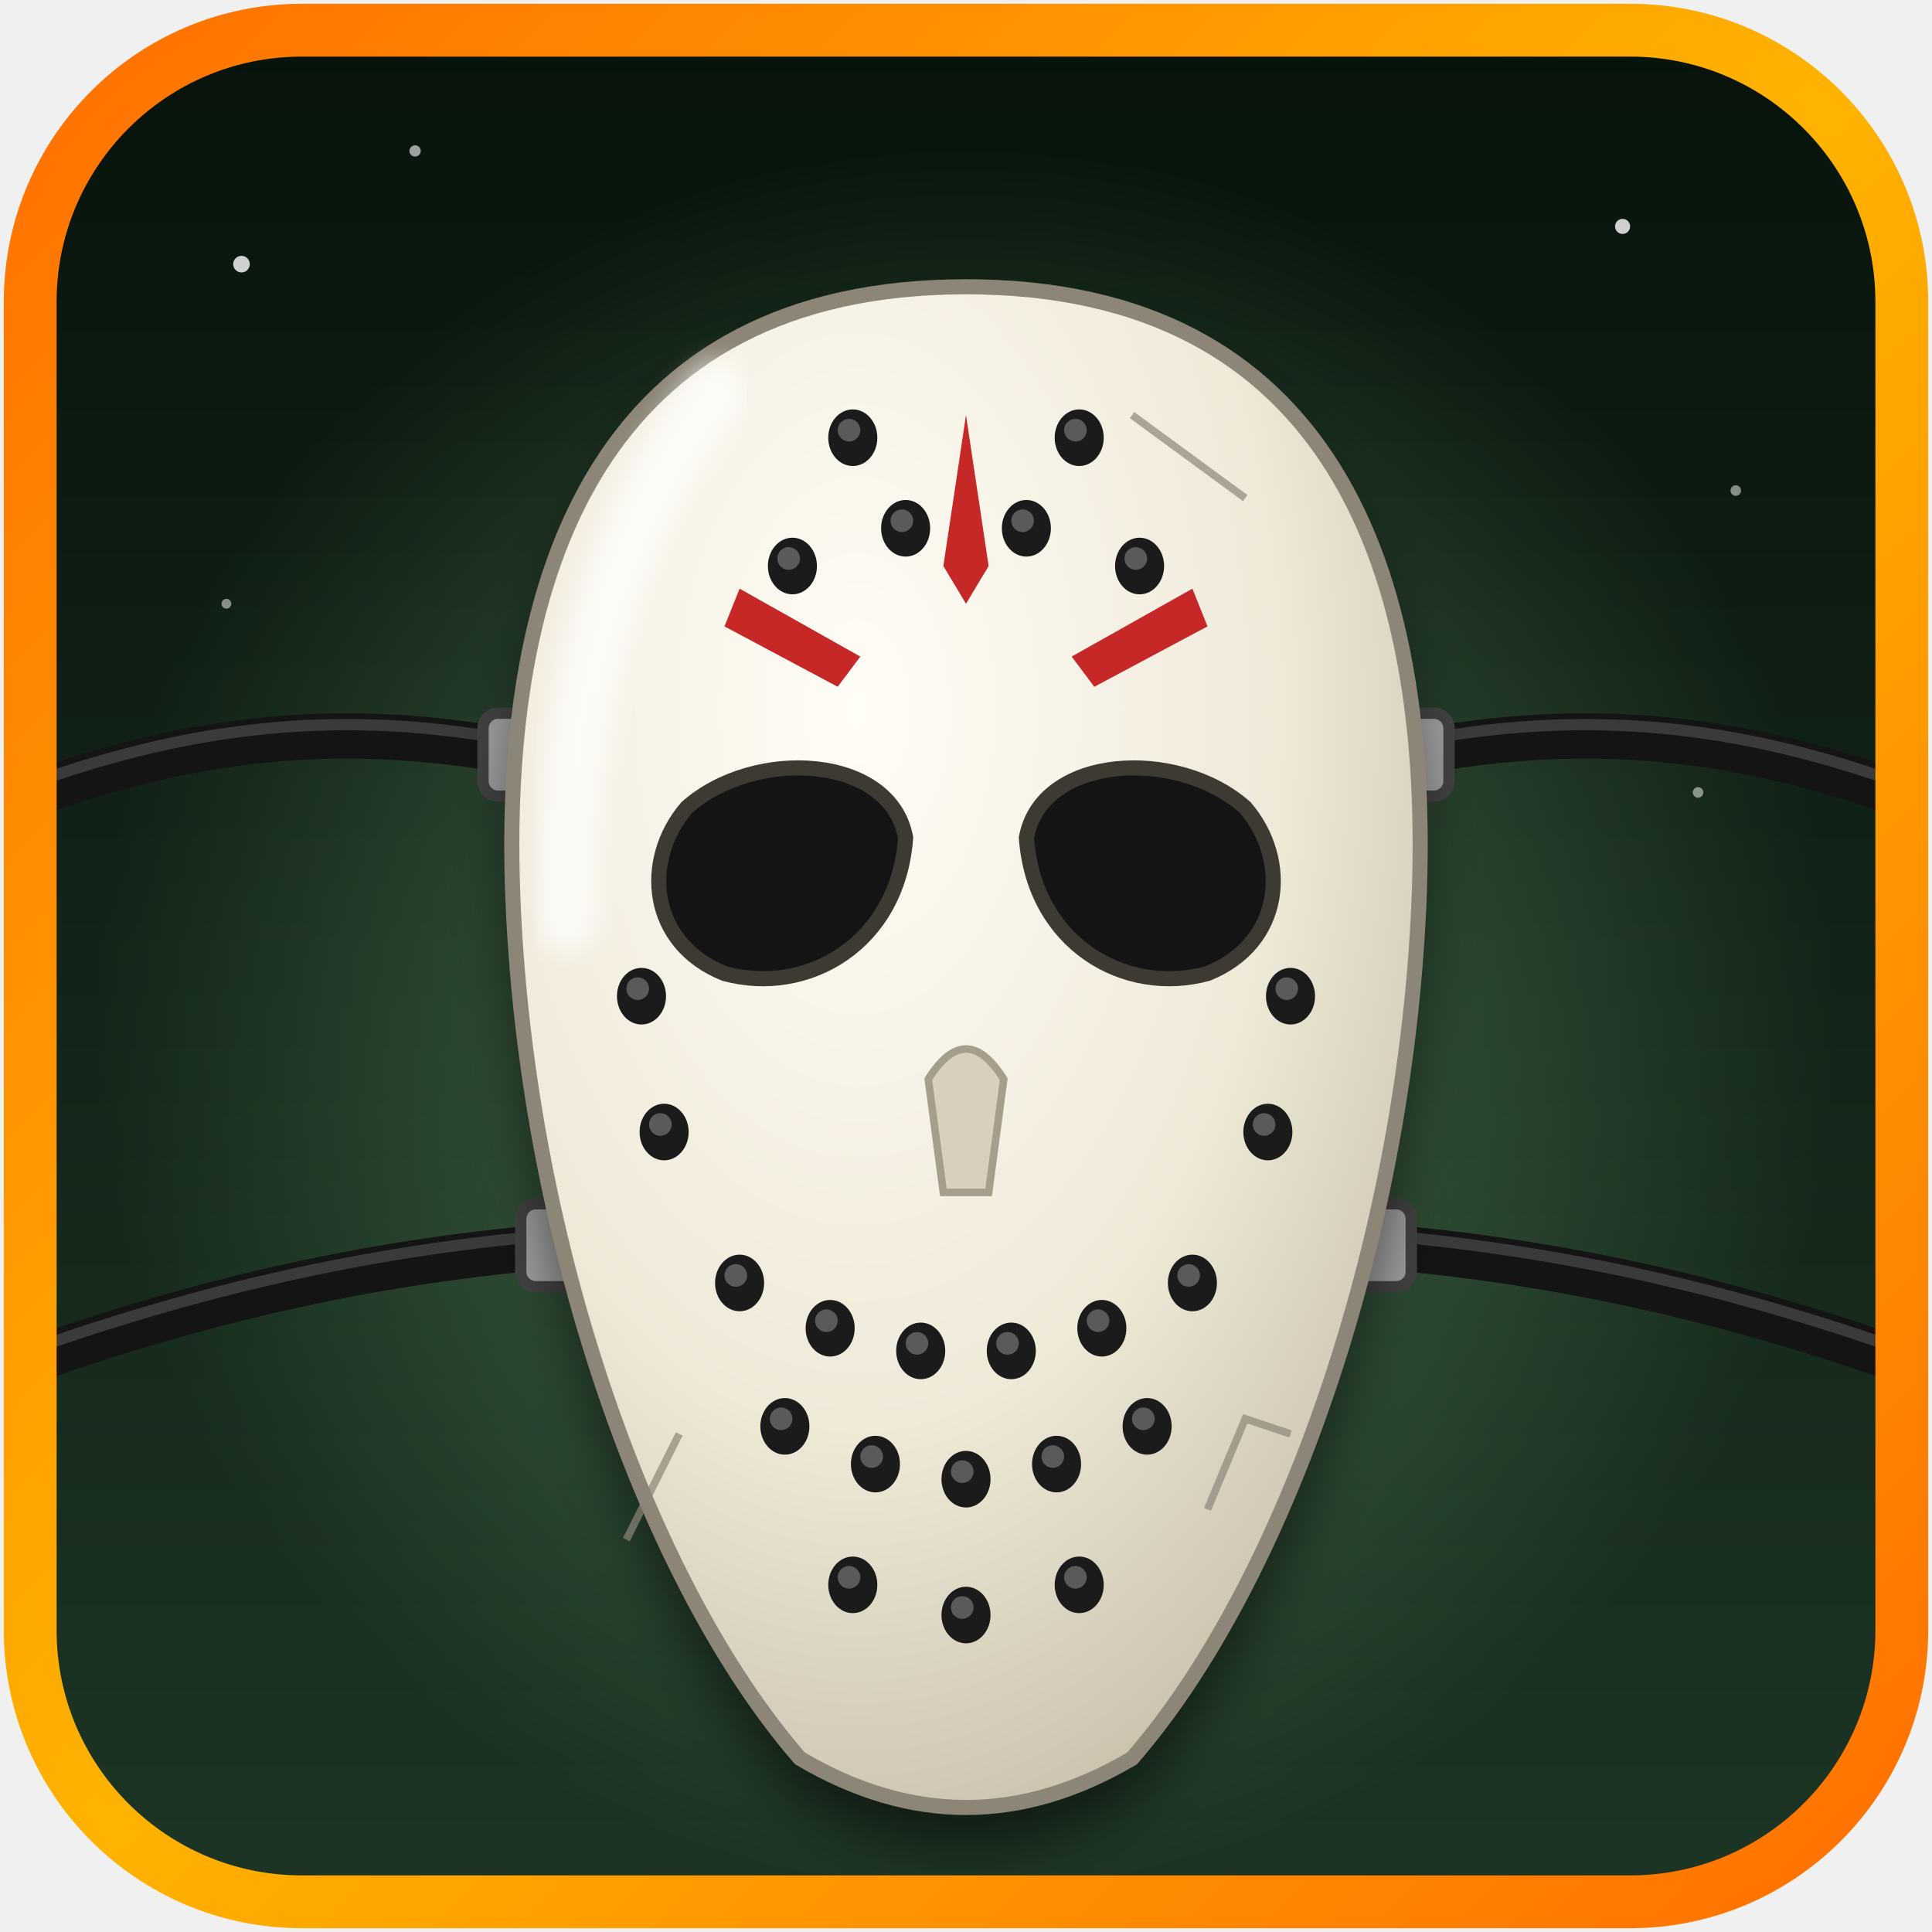
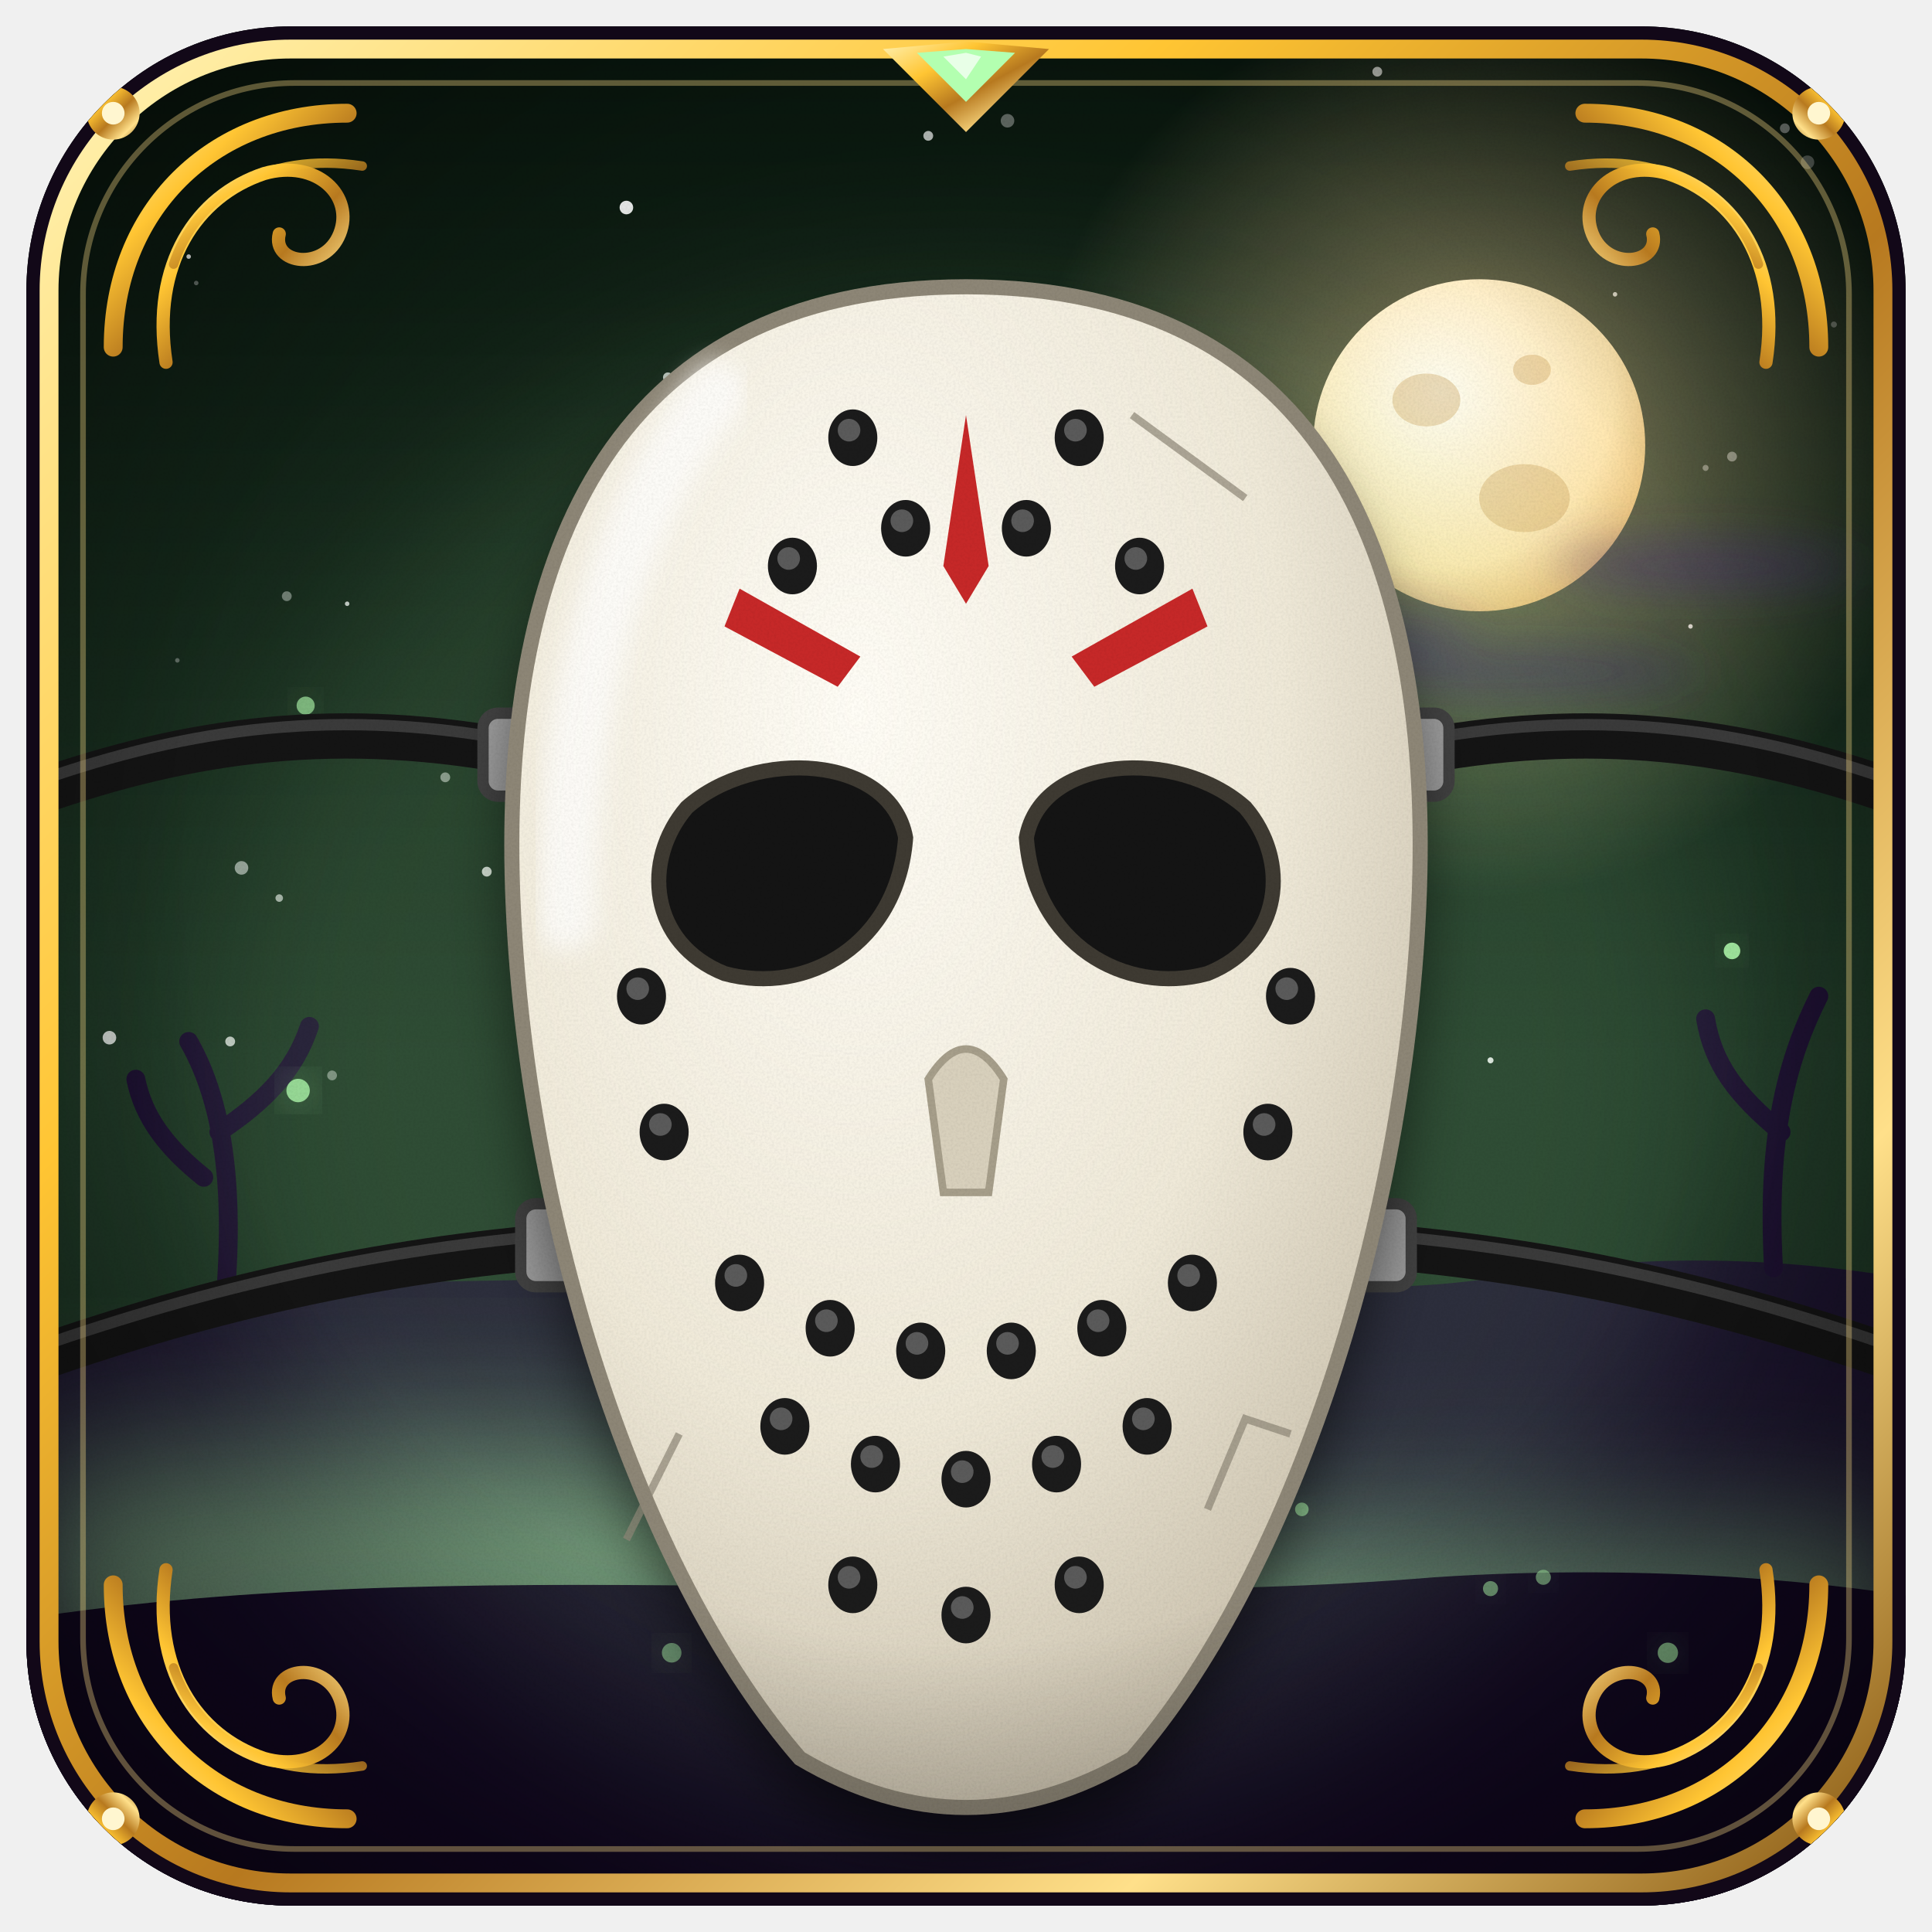
<svg xmlns="http://www.w3.org/2000/svg" viewBox="0 0 512 512" width="512" height="512">
  <defs>
    <linearGradient id="fr" x1="0" y1="0" x2="1" y2="1">
      <stop offset="0" stop-color="#ff6f00" />
      <stop offset=".5" stop-color="#ffb300" />
      <stop offset="1" stop-color="#ff6f00" />
    </linearGradient>
    <filter id="sh" x="-20%" y="-20%" width="140%" height="140%">
      <feDropShadow dx="0" dy="10" stdDeviation="10" flood-color="#000" flood-opacity=".55" />
    </filter>
    <filter id="in" x="-20%" y="-20%" width="140%" height="140%">
      <feGaussianBlur stdDeviation="3" />
    </filter>
    <filter id="blur8">
      <feGaussianBlur stdDeviation="8" />
    </filter>
    <filter id="glow" x="-50%" y="-50%" width="200%" height="200%">
      <feGaussianBlur stdDeviation="6" result="b" />
      <feMerge>
        <feMergeNode in="b" />
        <feMergeNode in="SourceGraphic" />
      </feMerge>
    </filter>
    <filter id="cloth">
      <feTurbulence type="fractalNoise" baseFrequency=".9" numOctaves="2" seed="3" />
      <feColorMatrix values="0 0 0 0 0  0 0 0 0 0  0 0 0 0 0  0 0 0 .18 0" />
      <feComposite in2="SourceGraphic" operator="in" />
    </filter>
    <filter id="skin">
      <feTurbulence type="fractalNoise" baseFrequency=".05" numOctaves="3" seed="7" />
      <feColorMatrix values="0 0 0 0 .45  0 0 0 0 .12  0 0 0 0 .06  0 0 0 1.1 -.45" />
      <feComposite in2="SourceGraphic" operator="in" />
    </filter>
  </defs>
+   <defs>
+     <filter id="soft" x="-30%" y="-30%" width="160%" height="160%">
+       <feGaussianBlur stdDeviation="6" />
+     </filter>
+     <filter id="soft2" x="-30%" y="-30%" width="160%" height="160%">
+       <feGaussianBlur stdDeviation="2.2" />
+     </filter>
+     <filter id="big" x="-50%" y="-50%" width="200%" height="200%">
+       <feGaussianBlur stdDeviation="22" />
+     </filter>
+     <filter id="grain" x="0" y="0" width="100%" height="100%">
+       <feTurbulence type="fractalNoise" baseFrequency="1.6" numOctaves="2" seed="4" result="n" />
+       <feColorMatrix in="n" values="0 0 0 0 0  0 0 0 0 0  0 0 0 0 0  0 0 0 .5 -.18" result="a" />
+       <feComposite in="a" in2="SourceGraphic" operator="in" />
+     </filter>
+     <filter id="pskin" x="0" y="0" width="100%" height="100%">
+       <feTurbulence type="turbulence" baseFrequency=".11 .010" numOctaves="3" seed="11" result="n" />
+       <feColorMatrix in="n" values="0 0 0 0 .35  0 0 0 0 .12  0 0 0 0 0  0 0 0 .9 -.35" result="a" />
+       <feComposite in="a" in2="SourceGraphic" operator="in" />
+     </filter>
+     <linearGradient id="gold" x1="0" y1="0" x2="1" y2="1">
+       <stop offset="0" stop-color="#fff2b3" />
+       <stop offset=".3" stop-color="#ffc533" />
+       <stop offset=".55" stop-color="#b7791f" />
+       <stop offset=".8" stop-color="#ffe08a" />
+       <stop offset="1" stop-color="#8a5a12" />
+     </linearGradient>
+     <radialGradient id="vign" cx=".5" cy=".45" r=".75">
+       <stop offset=".55" stop-color="#000" stop-opacity="0" />
+       <stop offset="1" stop-color="#000" stop-opacity=".65" />
+     </radialGradient>
+   </defs>
  <g clip-path="url(#jvcl)">
+     <clipPath id="jvcl">
+       <rect x="7" y="7" width="498" height="498" rx="70" />
+     </clipPath>
    <defs>
-       <linearGradient id="jvbg" x1="0" y1="0" x2="0" y2="1">
+       <linearGradient id="sky" x1="0" y1="0" x2="0" y2="1">
        <stop offset="0" stop-color="#07130b" />
+         <stop offset=".55" stop-color="#1d3524" />
        <stop offset="1" stop-color="#1d3524" />
      </linearGradient>
-       <radialGradient id="jvgl" cx=".5" cy=".5" r=".5">
-         <stop offset="0" stop-color="#b3ffb0" stop-opacity=".35" />
-         <stop offset="1" stop-color="#b3ffb0" stop-opacity="0" />
+       <radialGradient id="moonhalo" cx=".5" cy=".5" r=".5">
+         <stop offset="0" stop-color="#fff4d6" stop-opacity=".85" />
+         <stop offset=".35" stop-color="#ffe3a8" stop-opacity=".35" />
+         <stop offset="1" stop-color="#ffe3a8" stop-opacity="0" />
+       </radialGradient>
+       <radialGradient id="moonb" cx=".38" cy=".34" r=".75">
+         <stop offset="0" stop-color="#fffdf2" />
+         <stop offset=".7" stop-color="#ffe7b0" />
+         <stop offset="1" stop-color="#e6b96e" />
      </radialGradient>
    </defs>
-     <clipPath id="jvcl">
-       <rect x="8" y="8" width="496" height="496" rx="72" />
-     </clipPath>
-     <rect x="8" y="8" width="496" height="496" rx="72" fill="url(#jvbg)" />
-     <circle cx="64" cy="70" r="2.2" fill="#fff" opacity="0.8" />
-     <circle cx="110" cy="40" r="1.5" fill="#fff" opacity="0.6" />
-     <circle cx="430" cy="60" r="2" fill="#fff" opacity="0.8" />
-     <circle cx="460" cy="130" r="1.4" fill="#fff" opacity="0.5" />
-     <circle cx="60" cy="160" r="1.3" fill="#fff" opacity="0.5" />
-     <circle cx="450" cy="210" r="1.4" fill="#fff" opacity="0.5" />
-     <ellipse cx="256" cy="270" rx="230" ry="230" fill="url(#jvgl)" />
+     <rect width="512" height="512" fill="url(#sky)" />
+     <circle cx="50" cy="68" r="0.6" fill="#fff" opacity="0.89" />
+     <circle cx="479" cy="43" r="1.8" fill="#fff" opacity="0.34" />
+     <circle cx="486" cy="86" r="0.8" fill="#fff" opacity="0.32" />
+     <circle cx="408" cy="134" r="1" fill="#fff" opacity="0.38" />
+     <circle cx="381" cy="122" r="1" fill="#fff" opacity="0.71" />
+     <circle cx="361" cy="221" r="1.8" fill="#fff" opacity="0.51" />
+     <circle cx="314" cy="244" r="0.6" fill="#fff" opacity="0.29" />
+     <circle cx="44" cy="200" r="1.3" fill="#fff" opacity="0.51" />
+     <circle cx="61" cy="276" r="1.3" fill="#fff" opacity="0.70" />
+     <circle cx="473" cy="34" r="1.3" fill="#fff" opacity="0.49" />
+     <circle cx="273" cy="279" r="1.3" fill="#fff" opacity="0.73" />
+     <circle cx="459" cy="121" r="1.3" fill="#fff" opacity="0.46" />
+     <circle cx="365" cy="19" r="1.3" fill="#fff" opacity="0.63" />
+     <circle cx="448" cy="166" r="0.6" fill="#fff" opacity="0.82" />
+     <circle cx="64" cy="230" r="1.8" fill="#fff" opacity="0.52" />
+     <circle cx="113" cy="196" r="1" fill="#fff" opacity="0.49" />
+     <circle cx="278" cy="258" r="0.8" fill="#fff" opacity="0.84" />
+     <circle cx="177" cy="100" r="1.3" fill="#fff" opacity="0.72" />
+     <circle cx="238" cy="193" r="1.8" fill="#fff" opacity="0.76" />
+     <circle cx="239" cy="286" r="1.3" fill="#fff" opacity="0.60" />
+     <circle cx="52" cy="75" r="0.6" fill="#fff" opacity="0.35" />
+     <circle cx="92" cy="160" r="0.6" fill="#fff" opacity="0.73" />
+     <circle cx="129" cy="231" r="1.3" fill="#fff" opacity="0.83" />
+     <circle cx="452" cy="124" r="0.8" fill="#fff" opacity="0.42" />
+     <circle cx="393" cy="111" r="1.8" fill="#fff" opacity="0.51" />
+     <circle cx="226" cy="136" r="1.8" fill="#fff" opacity="0.78" />
+     <circle cx="267" cy="32" r="1.8" fill="#fff" opacity="0.33" />
+     <circle cx="235" cy="198" r="1.3" fill="#fff" opacity="0.38" />
+     <circle cx="333" cy="148" r="0.6" fill="#fff" opacity="0.63" />
+     <circle cx="395" cy="281" r="0.8" fill="#fff" opacity="0.86" />
+     <circle cx="362" cy="117" r="1" fill="#fff" opacity="0.61" />
+     <circle cx="418" cy="134" r="1" fill="#fff" opacity="0.63" />
+     <circle cx="47" cy="175" r="0.6" fill="#fff" opacity="0.32" />
+     <circle cx="118" cy="206" r="1.3" fill="#fff" opacity="0.47" />
+     <circle cx="239" cy="186" r="1.3" fill="#fff" opacity="0.74" />
+     <circle cx="166" cy="55" r="1.8" fill="#fff" opacity="0.88" />
+     <circle cx="246" cy="36" r="1.3" fill="#fff" opacity="0.66" />
+     <circle cx="428" cy="78" r="0.6" fill="#fff" opacity="0.83" />
+     <circle cx="199" cy="259" r="1.3" fill="#fff" opacity="0.50" />
+     <circle cx="74" cy="238" r="1" fill="#fff" opacity="0.59" />
+     <circle cx="76" cy="158" r="1.3" fill="#fff" opacity="0.38" />
+     <circle cx="233" cy="186" r="0.6" fill="#fff" opacity="0.65" />
+     <circle cx="364" cy="240" r="1" fill="#fff" opacity="0.82" />
+     <circle cx="300" cy="166" r="0.8" fill="#fff" opacity="0.41" />
+     <circle cx="88" cy="285" r="1.3" fill="#fff" opacity="0.41" />
+     <circle cx="29" cy="275" r="1.8" fill="#fff" opacity="0.76" />
+     <circle cx="392" cy="118" r="120" fill="url(#moonhalo)" />
+     <circle cx="392" cy="118" r="44" fill="url(#moonb)" />
+     <g opacity=".35" fill="#c99a52">
+       <ellipse cx="378" cy="106" rx="9" ry="7" />
+       <ellipse cx="404" cy="132" rx="12" ry="9" />
+       <ellipse cx="406" cy="98" rx="5" ry="4" />
+     </g>
+     <g filter="url(#soft)" opacity=".5">
+       <ellipse cx="330" cy="168" rx="60" ry="8" fill="#3b2366" />
+       <ellipse cx="452" cy="150" rx="40" ry="6" fill="#4a2d73" />
+       <ellipse cx="400" cy="178" rx="50" ry="6" fill="#3b2366" />
+     </g>
+     <path d="M0 360 C 70 330 140 345 200 335 C 270 322 330 350 400 338 C 450 330 490 336 512 340 L 512 512 L 0 512 Z" fill="#1a0c2e" opacity=".85" />
+     <path d="M60 340 C 62 310 58 290 50 276 M58 300 C 70 292 78 284 82 272 M54 312 C 44 304 38 296 36 286" stroke="#1a0c2e" stroke-width="5" fill="none" stroke-linecap="round" />
+     <path d="M470 336 C 468 300 474 280 482 264 M472 300 C 460 290 454 282 452 270" stroke="#1a0c2e" stroke-width="5" fill="none" stroke-linecap="round" />
+     <g filter="url(#big)" opacity=".55">
+       <ellipse cx="120" cy="420" rx="200" ry="34" fill="#b3ffb0" />
+       <ellipse cx="420" cy="440" rx="200" ry="30" fill="#b3ffb0" />
+     </g>
+     <path d="M0 430 C 120 410 260 428 380 418 C 440 414 490 420 512 424 L 512 512 L 0 512 Z" fill="#120822" />
+     <circle cx="442" cy="438" r="2.7" fill="#b3ffb0" filter="url(#glow)" opacity="0.68" />
+     <circle cx="278" cy="375" r="2.7" fill="#b3ffb0" filter="url(#glow)" opacity="0.69" />
+     <circle cx="347" cy="335" r="2.8" fill="#b3ffb0" filter="url(#glow)" opacity="0.95" />
+     <circle cx="409" cy="418" r="2.0" fill="#b3ffb0" filter="url(#glow)" opacity="0.54" />
+     <circle cx="322" cy="349" r="2.5" fill="#b3ffb0" filter="url(#glow)" opacity="0.71" />
+     <circle cx="178" cy="438" r="2.6" fill="#b3ffb0" filter="url(#glow)" opacity="0.53" />
+     <circle cx="79" cy="289" r="3.1" fill="#b3ffb0" filter="url(#glow)" opacity="0.78" />
+     <circle cx="395" cy="421" r="2.0" fill="#b3ffb0" filter="url(#glow)" opacity="0.55" />
+     <circle cx="459" cy="252" r="2.2" fill="#b3ffb0" filter="url(#glow)" opacity="0.84" />
+     <circle cx="259" cy="219" r="2.0" fill="#b3ffb0" filter="url(#glow)" opacity="0.69" />
+     <circle cx="365" cy="339" r="1.8" fill="#b3ffb0" filter="url(#glow)" opacity="0.94" />
+     <circle cx="345" cy="400" r="1.8" fill="#b3ffb0" filter="url(#glow)" opacity="0.67" />
+     <circle cx="295" cy="375" r="2.2" fill="#b3ffb0" filter="url(#glow)" opacity="0.79" />
+     <circle cx="81" cy="187" r="2.4" fill="#b3ffb0" filter="url(#glow)" opacity="0.63" />
+     <ellipse cx="256" cy="280" rx="200" ry="200" fill="#b3ffb0" opacity=".12" filter="url(#big)" />
    <path d="M140 200 C 90 190 50 196 10 210 M372 200 C 422 190 462 196 502 210 M150 330 C 100 334 56 344 10 360 M362 330 C 412 334 456 344 502 360" stroke="#141414" stroke-width="12" fill="none" />
    <path d="M140 200 C 90 190 50 196 10 210 M372 200 C 422 190 462 196 502 210 M150 330 C 100 334 56 344 10 360 M362 330 C 412 334 456 344 502 360" stroke="#3a3a3a" stroke-width="3" fill="none" transform="translate(0 -3)" />
    <rect x="128" y="189" width="16" height="22" rx="4" fill="#9e9e9e" stroke="#424242" stroke-width="3" />
    <rect x="368" y="189" width="16" height="22" rx="4" fill="#9e9e9e" stroke="#424242" stroke-width="3" />
    <rect x="138" y="319" width="16" height="22" rx="4" fill="#9e9e9e" stroke="#424242" stroke-width="3" />
    <rect x="358" y="319" width="16" height="22" rx="4" fill="#9e9e9e" stroke="#424242" stroke-width="3" />
    <defs>
      <radialGradient id="jvw" cx=".38" cy=".28" r=".85">
        <stop offset="0" stop-color="#fffdf6" />
        <stop offset=".55" stop-color="#efe9d8" />
        <stop offset="1" stop-color="#bfb5a0" />
      </radialGradient>
    </defs>
    <path d="M256 76 C 352 76 380 150 376 240 C 372 330 340 420 300 466 Q 256 492 212 466 C 172 420 140 330 136 240 C 132 150 160 76 256 76 Z" fill="#000" opacity=".55" filter="url(#blur8)" transform="translate(0 10)" />
    <path d="M256 76 C 352 76 380 150 376 240 C 372 330 340 420 300 466 Q 256 492 212 466 C 172 420 140 330 136 240 C 132 150 160 76 256 76 Z" fill="url(#jvw)" stroke="#8d8676" stroke-width="4" />
    <path d="M256 96 v 120" stroke="#cfc6b1" stroke-width="6" opacity=".7" filter="url(#in)" />
    <path d="M250 150 l 6 -40 l 6 40 l -6 10 z" fill="#c62828" />
    <path d="M222 182 l -30 -16 l 4 -10 l 32 18 z M290 182 l 30 -16 l -4 -10 l -32 18 z" fill="#c62828" />
    <path d="M240 222 C 236 200 200 198 182 214 C 170 228 172 250 192 258 C 214 264 238 250 240 222 Z" fill="#141414" stroke="#3e3a32" stroke-width="4" />
    <path d="M240 222 C 236 200 200 198 182 214 C 170 228 172 250 192 258 C 214 264 238 250 240 222 Z" fill="#141414" stroke="#3e3a32" stroke-width="4" transform="translate(512 0) scale(-1 1)" />
    <path d="M246 286 q 10 -16 20 0 l -4 30 l -12 0 z" fill="#d8d0bc" stroke="#a69e8a" stroke-width="2" />
    <ellipse cx="196" cy="340" rx="6.5" ry="7.5" fill="#1b1b1b" />
    <ellipse cx="195" cy="338" rx="3" ry="3" fill="#5a5a5a" />
    <ellipse cx="220" cy="352" rx="6.5" ry="7.5" fill="#1b1b1b" />
    <ellipse cx="219" cy="350" rx="3" ry="3" fill="#5a5a5a" />
    <ellipse cx="244" cy="358" rx="6.5" ry="7.5" fill="#1b1b1b" />
    <ellipse cx="243" cy="356" rx="3" ry="3" fill="#5a5a5a" />
    <ellipse cx="268" cy="358" rx="6.5" ry="7.5" fill="#1b1b1b" />
    <ellipse cx="267" cy="356" rx="3" ry="3" fill="#5a5a5a" />
    <ellipse cx="292" cy="352" rx="6.5" ry="7.5" fill="#1b1b1b" />
    <ellipse cx="291" cy="350" rx="3" ry="3" fill="#5a5a5a" />
    <ellipse cx="316" cy="340" rx="6.5" ry="7.5" fill="#1b1b1b" />
    <ellipse cx="315" cy="338" rx="3" ry="3" fill="#5a5a5a" />
    <ellipse cx="208" cy="378" rx="6.5" ry="7.5" fill="#1b1b1b" />
    <ellipse cx="207" cy="376" rx="3" ry="3" fill="#5a5a5a" />
    <ellipse cx="232" cy="388" rx="6.5" ry="7.5" fill="#1b1b1b" />
    <ellipse cx="231" cy="386" rx="3" ry="3" fill="#5a5a5a" />
    <ellipse cx="256" cy="392" rx="6.5" ry="7.5" fill="#1b1b1b" />
    <ellipse cx="255" cy="390" rx="3" ry="3" fill="#5a5a5a" />
    <ellipse cx="280" cy="388" rx="6.5" ry="7.5" fill="#1b1b1b" />
    <ellipse cx="279" cy="386" rx="3" ry="3" fill="#5a5a5a" />
    <ellipse cx="304" cy="378" rx="6.5" ry="7.5" fill="#1b1b1b" />
    <ellipse cx="303" cy="376" rx="3" ry="3" fill="#5a5a5a" />
    <ellipse cx="226" cy="420" rx="6.5" ry="7.5" fill="#1b1b1b" />
    <ellipse cx="225" cy="418" rx="3" ry="3" fill="#5a5a5a" />
    <ellipse cx="256" cy="428" rx="6.5" ry="7.5" fill="#1b1b1b" />
    <ellipse cx="255" cy="426" rx="3" ry="3" fill="#5a5a5a" />
    <ellipse cx="286" cy="420" rx="6.5" ry="7.5" fill="#1b1b1b" />
    <ellipse cx="285" cy="418" rx="3" ry="3" fill="#5a5a5a" />
    <ellipse cx="176" cy="300" rx="6.5" ry="7.5" fill="#1b1b1b" />
    <ellipse cx="175" cy="298" rx="3" ry="3" fill="#5a5a5a" />
    <ellipse cx="336" cy="300" rx="6.5" ry="7.5" fill="#1b1b1b" />
    <ellipse cx="335" cy="298" rx="3" ry="3" fill="#5a5a5a" />
    <ellipse cx="170" cy="264" rx="6.5" ry="7.5" fill="#1b1b1b" />
    <ellipse cx="169" cy="262" rx="3" ry="3" fill="#5a5a5a" />
    <ellipse cx="342" cy="264" rx="6.5" ry="7.5" fill="#1b1b1b" />
    <ellipse cx="341" cy="262" rx="3" ry="3" fill="#5a5a5a" />
    <ellipse cx="210" cy="150" rx="6.5" ry="7.5" fill="#1b1b1b" />
    <ellipse cx="209" cy="148" rx="3" ry="3" fill="#5a5a5a" />
    <ellipse cx="240" cy="140" rx="6.5" ry="7.5" fill="#1b1b1b" />
    <ellipse cx="239" cy="138" rx="3" ry="3" fill="#5a5a5a" />
    <ellipse cx="272" cy="140" rx="6.5" ry="7.5" fill="#1b1b1b" />
    <ellipse cx="271" cy="138" rx="3" ry="3" fill="#5a5a5a" />
    <ellipse cx="302" cy="150" rx="6.5" ry="7.5" fill="#1b1b1b" />
    <ellipse cx="301" cy="148" rx="3" ry="3" fill="#5a5a5a" />
    <ellipse cx="226" cy="116" rx="6.5" ry="7.5" fill="#1b1b1b" />
    <ellipse cx="225" cy="114" rx="3" ry="3" fill="#5a5a5a" />
    <ellipse cx="286" cy="116" rx="6.5" ry="7.5" fill="#1b1b1b" />
    <ellipse cx="285" cy="114" rx="3" ry="3" fill="#5a5a5a" />
    <path d="M300 110 l 30 22" stroke="#8d8676" stroke-width="2" fill="none" opacity=".7" />
    <path d="M180 380 l -14 28" stroke="#8d8676" stroke-width="2" fill="none" opacity=".7" />
    <path d="M320 400 l 10 -24 l 12 4" stroke="#8d8676" stroke-width="2" fill="none" opacity=".7" />
    <path d="M190 104 q -40 50 -40 140" stroke="#fff" stroke-width="16" stroke-opacity="0.7" fill="none" stroke-linecap="round" filter="url(#in)" />
+     <rect x="7" y="7" width="498" height="498" fill="#000" filter="url(#grain)" opacity=".18" />
+     <rect x="7" y="7" width="498" height="498" rx="70" fill="url(#vign)" />
+     <rect x="7" y="7" width="498" height="498" rx="70" fill="none" stroke="#120818" stroke-width="12" />
+     <rect x="13" y="13" width="486" height="486" rx="64" fill="none" stroke="url(#gold)" stroke-width="5" />
+     <rect x="22" y="22" width="468" height="468" rx="56" fill="none" stroke="#ffe08a" stroke-opacity=".35" stroke-width="1.5" />
+     <g transform="">
+       <path d="M30 92 C 30 56 56 30 92 30" stroke="url(#gold)" stroke-width="5" fill="none" stroke-linecap="round" />
+       <path d="M44 96 C 40 70 52 52 70 46 C 84 42 94 52 90 62 C 86 72 72 70 74 62" stroke="url(#gold)" stroke-width="3.5" fill="none" stroke-linecap="round" />
+       <path d="M96 44 C 70 40 52 52 46 70" stroke="url(#gold)" stroke-width="2.5" fill="none" stroke-linecap="round" opacity=".8" />
+       <circle cx="30" cy="30" r="7" fill="url(#gold)" />
+       <circle cx="30" cy="30" r="3" fill="#fff6d0" />
+     </g>
+     <g transform="translate(512 0) scale(-1 1)">
+       <path d="M30 92 C 30 56 56 30 92 30" stroke="url(#gold)" stroke-width="5" fill="none" stroke-linecap="round" />
+       <path d="M44 96 C 40 70 52 52 70 46 C 84 42 94 52 90 62 C 86 72 72 70 74 62" stroke="url(#gold)" stroke-width="3.5" fill="none" stroke-linecap="round" />
+       <path d="M96 44 C 70 40 52 52 46 70" stroke="url(#gold)" stroke-width="2.5" fill="none" stroke-linecap="round" opacity=".8" />
+       <circle cx="30" cy="30" r="7" fill="url(#gold)" />
+       <circle cx="30" cy="30" r="3" fill="#fff6d0" />
+     </g>
+     <g transform="translate(0 512) scale(1 -1)">
+       <path d="M30 92 C 30 56 56 30 92 30" stroke="url(#gold)" stroke-width="5" fill="none" stroke-linecap="round" />
+       <path d="M44 96 C 40 70 52 52 70 46 C 84 42 94 52 90 62 C 86 72 72 70 74 62" stroke="url(#gold)" stroke-width="3.5" fill="none" stroke-linecap="round" />
+       <path d="M96 44 C 70 40 52 52 46 70" stroke="url(#gold)" stroke-width="2.5" fill="none" stroke-linecap="round" opacity=".8" />
+       <circle cx="30" cy="30" r="7" fill="url(#gold)" />
+       <circle cx="30" cy="30" r="3" fill="#fff6d0" />
+     </g>
+     <g transform="translate(512 512) scale(-1 -1)">
+       <path d="M30 92 C 30 56 56 30 92 30" stroke="url(#gold)" stroke-width="5" fill="none" stroke-linecap="round" />
+       <path d="M44 96 C 40 70 52 52 70 46 C 84 42 94 52 90 62 C 86 72 72 70 74 62" stroke="url(#gold)" stroke-width="3.5" fill="none" stroke-linecap="round" />
+       <path d="M96 44 C 70 40 52 52 46 70" stroke="url(#gold)" stroke-width="2.5" fill="none" stroke-linecap="round" opacity=".8" />
+       <circle cx="30" cy="30" r="7" fill="url(#gold)" />
+       <circle cx="30" cy="30" r="3" fill="#fff6d0" />
+     </g>
+     <g transform="translate(256 13)">
+       <path d="M-22 0 L 0 -2 L 22 0 L 0 22 Z" fill="url(#gold)" />
+       <path d="M-13 1 L 0 0 L 13 1 L 0 14 Z" fill="#b3ffb0" />
+       <path d="M-6 2 L 0 1 L 4 2 L 0 8 Z" fill="#fff" opacity=".7" />
+     </g>
  </g>
-   <rect x="8" y="8" width="496" height="496" rx="72" fill="none" stroke="url(#fr)" stroke-width="14" />
</svg>
